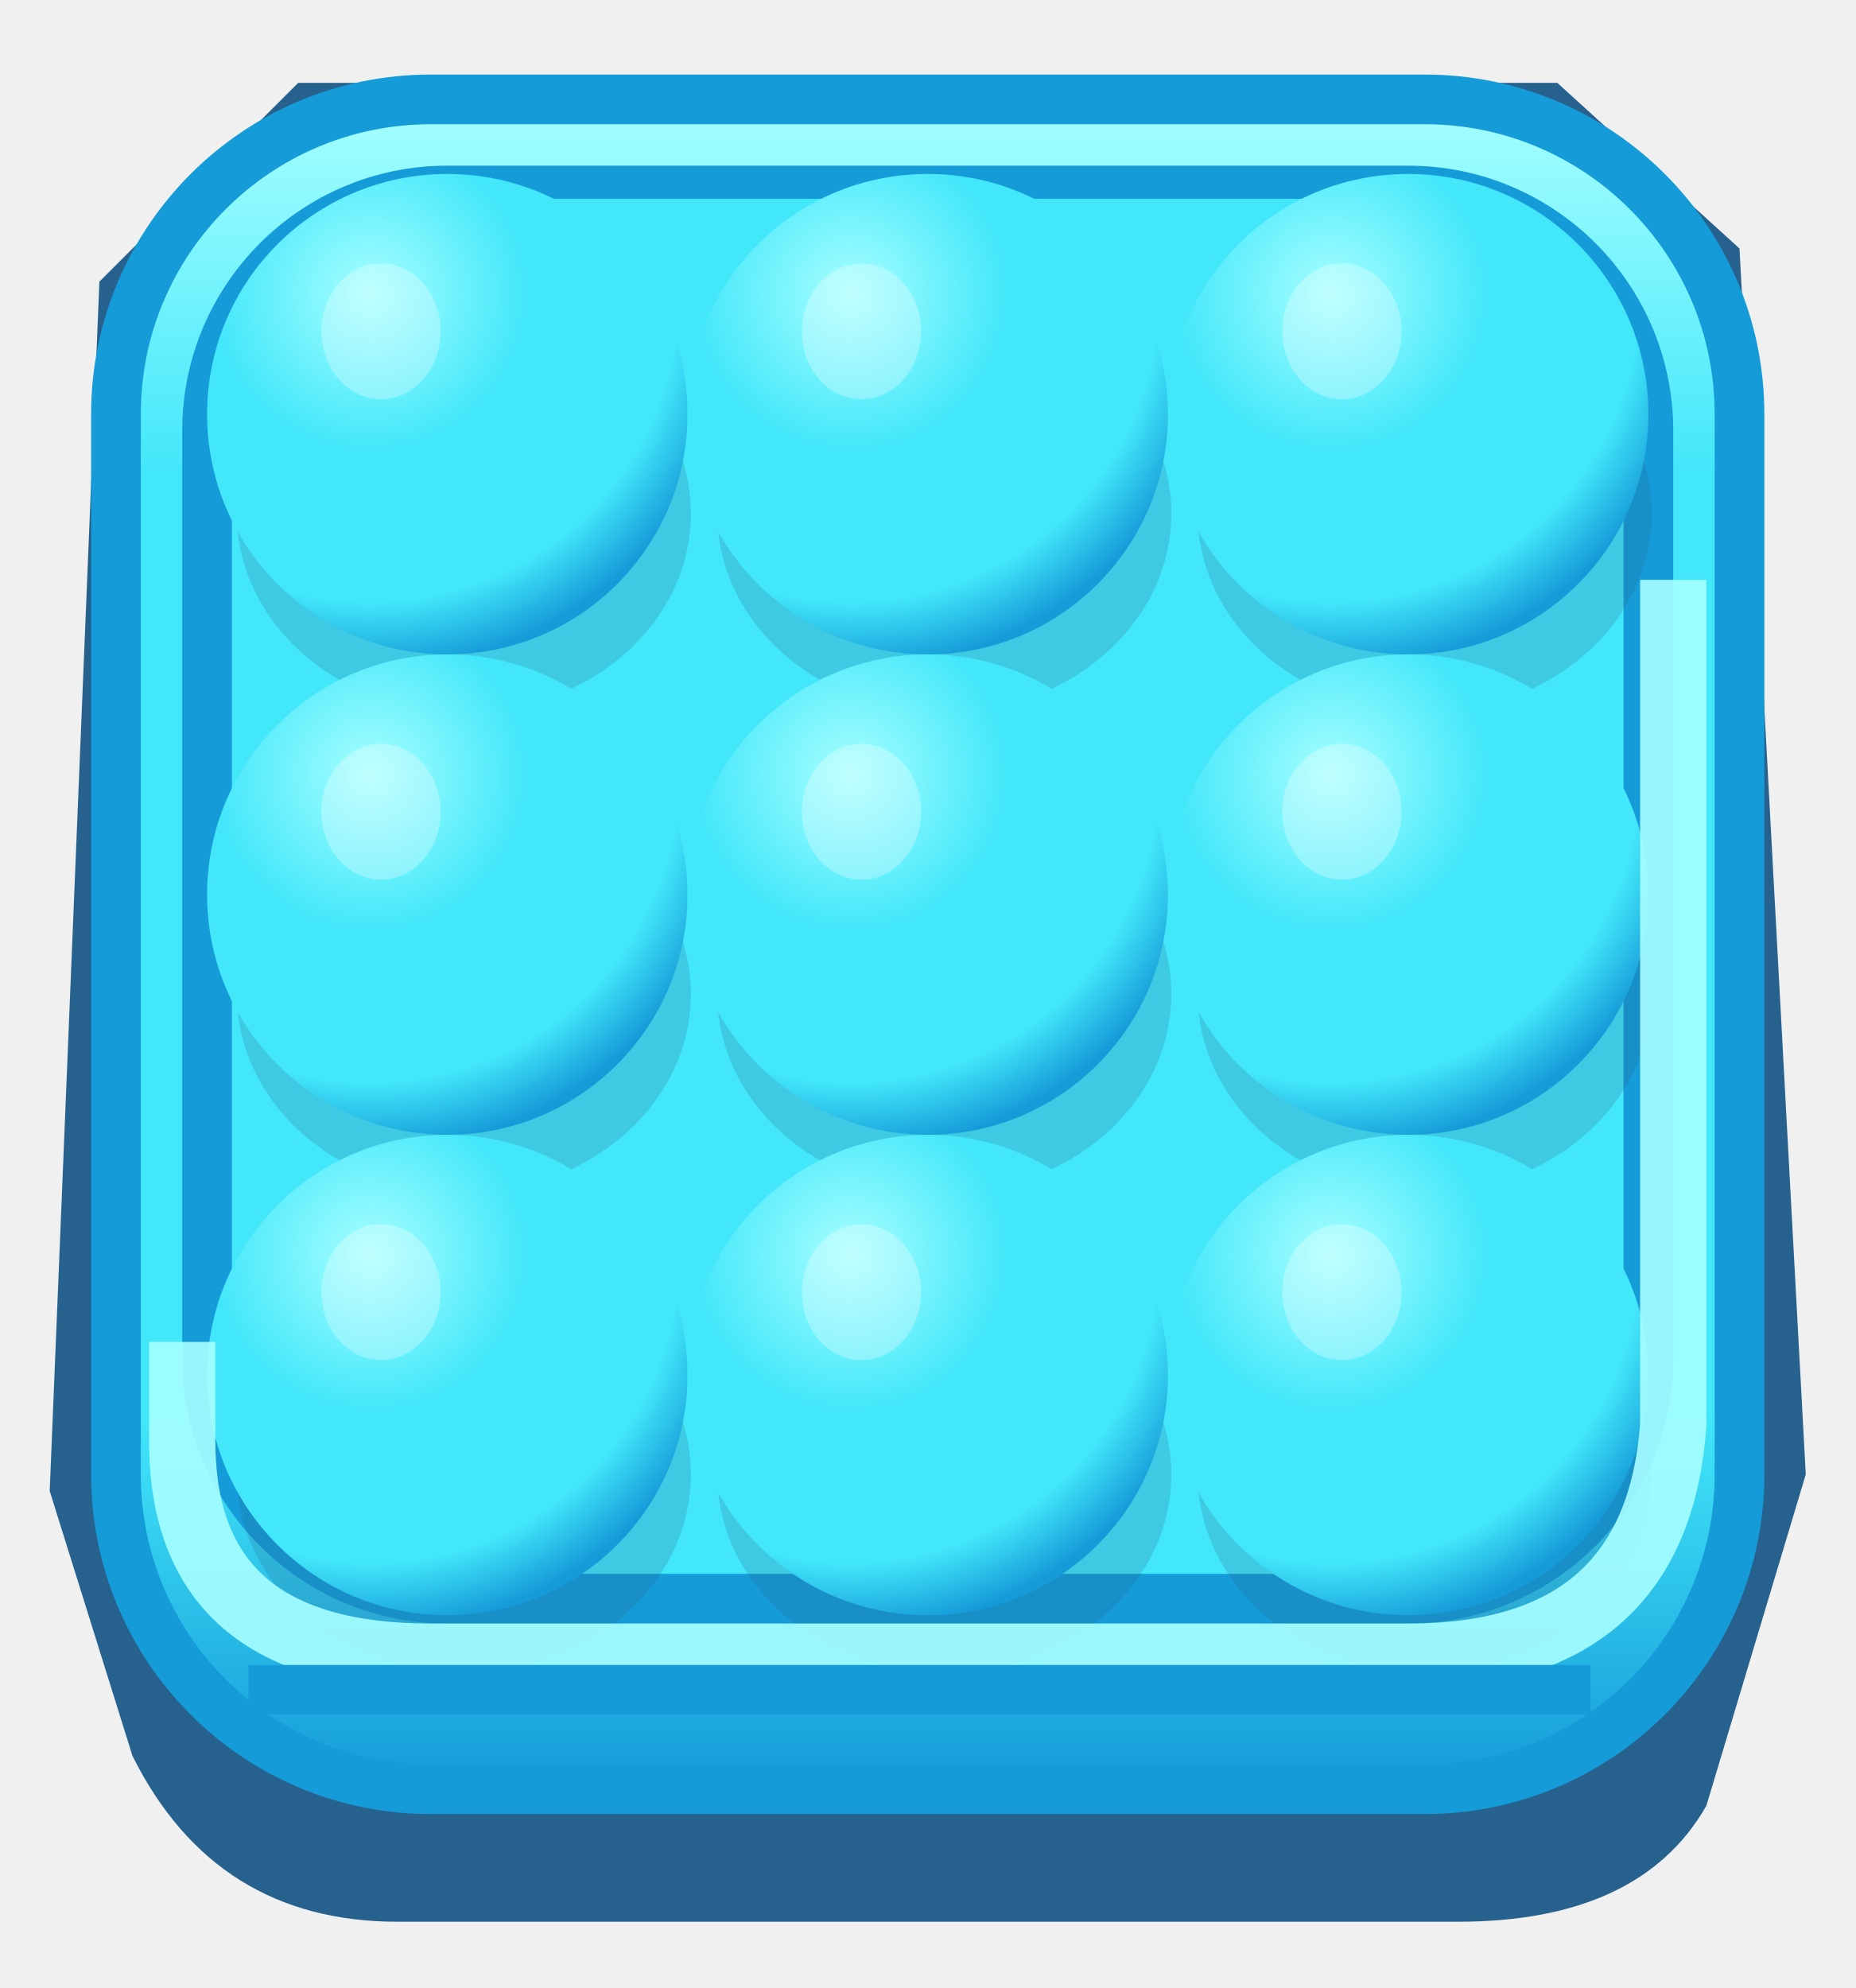
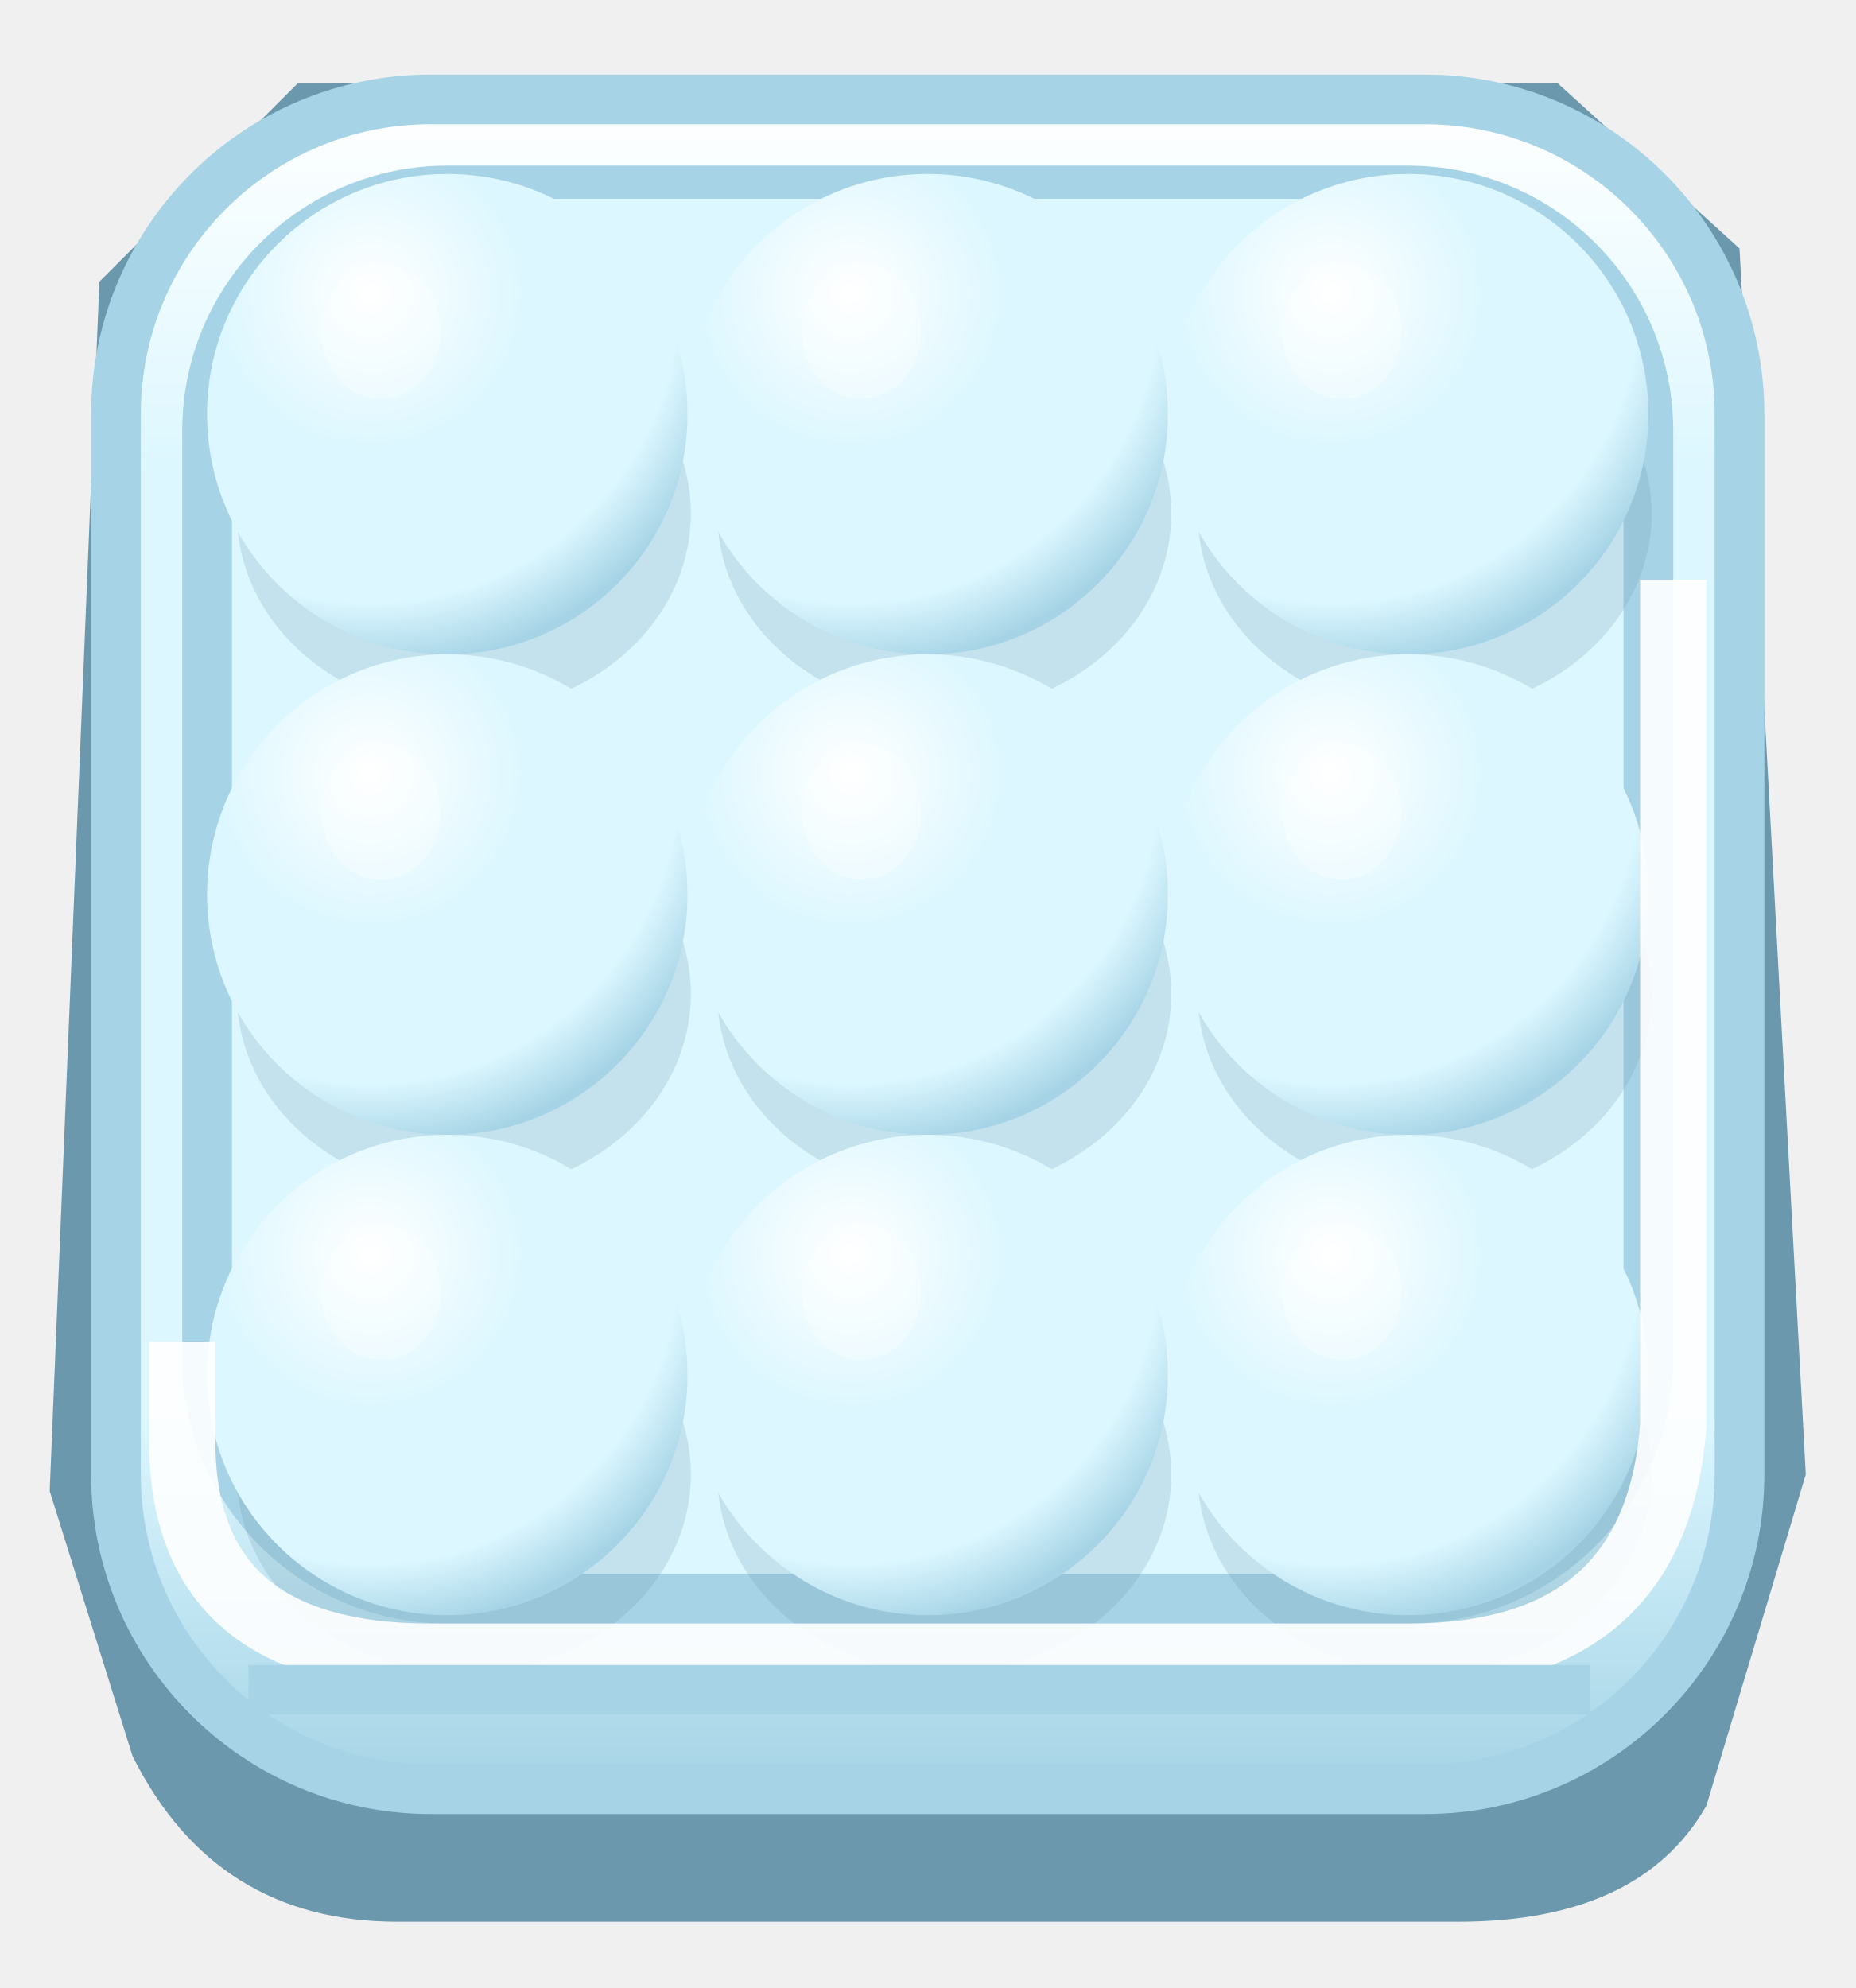
<svg xmlns="http://www.w3.org/2000/svg" width="112" height="120" viewBox="0 0 112 120">
  <defs>
    <linearGradient id="body" x1="0" y1="0" x2="0" y2="1">
-       <stop stop-color="#a6ffff" />
-       <stop offset=".22" stop-color="#42e7fa" />
-       <stop offset=".78" stop-color="#42e7fa" />
-       <stop offset="1" stop-color="#159bd8" />
+       <stop stop-color="#ffffff" />
+       <stop offset=".22" stop-color="#dcf7ff" />
+       <stop offset=".78" stop-color="#dcf7ff" />
+       <stop offset="1" stop-color="#a6d4e6" />
    </linearGradient>
    <radialGradient id="sphere" cx="34%" cy="25%" r="78%">
-       <stop stop-color="#a6ffff" />
-       <stop offset=".42" stop-color="#42e7fa" />
-       <stop offset=".82" stop-color="#42e7fa" />
-       <stop offset="1" stop-color="#159bd8" />
+       <stop stop-color="#ffffff" />
+       <stop offset=".42" stop-color="#dcf7ff" />
+       <stop offset=".82" stop-color="#dcf7ff" />
+       <stop offset="1" stop-color="#a6d4e6" />
    </radialGradient>
    <linearGradient id="lip" x2="0" y2="1">
-       <stop stop-color="#a6ffff" />
-       <stop offset="1" stop-color="#159bd8" />
+       <stop stop-color="#ffffff" />
+       <stop offset="1" stop-color="#a6d4e6" />
    </linearGradient>
    <linearGradient id="hole" x2="0" y2="1">
-       <stop stop-color="#27628e" />
-       <stop offset=".6" stop-color="#159bd8" />
-       <stop offset="1" stop-color="#42e7fa" />
+       <stop stop-color="#6b98ad" />
+       <stop offset=".6" stop-color="#a6d4e6" />
+       <stop offset="1" stop-color="#dcf7ff" />
    </linearGradient>
  </defs>
-   <path d="M18 5 H94 L105 15 L109 89 L103 109 Q99 116 88 116 H24 Q13 116 8 106 L3 90 L6 17 Z" fill="#27628e" />
-   <rect x="7" y="6" width="98" height="102" rx="19" fill="url(#body)" stroke="#159bd8" stroke-width="3" />
-   <rect x="11" y="10" width="90" height="88" rx="16" fill="#159bd8" />
-   <rect x="14" y="12" width="84" height="83" rx="13" fill="#42e7fa" />
-   <ellipse cx="28" cy="31" rx="13.7" ry="12" fill="#27628e" opacity=".22" />
+   <path d="M18 5 H94 L105 15 L109 89 L103 109 Q99 116 88 116 H24 Q13 116 8 106 L3 90 L6 17 Z" fill="#6b98ad" />
+   <rect x="7" y="6" width="98" height="102" rx="19" fill="url(#body)" stroke="#a6d4e6" stroke-width="3" />
+   <rect x="11" y="10" width="90" height="88" rx="16" fill="#a6d4e6" />
+   <rect x="14" y="12" width="84" height="83" rx="13" fill="#dcf7ff" />
+   <ellipse cx="28" cy="31" rx="13.7" ry="12" fill="#6b98ad" opacity=".22" />
  <circle cx="27" cy="25" r="14.5" fill="url(#sphere)" />
  <ellipse cx="23" cy="20" rx="3.6" ry="4.1" fill="#fff" opacity=".28" />
-   <ellipse cx="57" cy="31" rx="13.7" ry="12" fill="#27628e" opacity=".22" />
+   <ellipse cx="57" cy="31" rx="13.7" ry="12" fill="#6b98ad" opacity=".22" />
  <circle cx="56" cy="25" r="14.5" fill="url(#sphere)" />
  <ellipse cx="52" cy="20" rx="3.6" ry="4.1" fill="#fff" opacity=".28" />
-   <ellipse cx="86" cy="31" rx="13.7" ry="12" fill="#27628e" opacity=".22" />
+   <ellipse cx="86" cy="31" rx="13.7" ry="12" fill="#6b98ad" opacity=".22" />
  <circle cx="85" cy="25" r="14.5" fill="url(#sphere)" />
  <ellipse cx="81" cy="20" rx="3.6" ry="4.1" fill="#fff" opacity=".28" />
-   <ellipse cx="28" cy="60" rx="13.7" ry="12" fill="#27628e" opacity=".22" />
+   <ellipse cx="28" cy="60" rx="13.7" ry="12" fill="#6b98ad" opacity=".22" />
  <circle cx="27" cy="54" r="14.5" fill="url(#sphere)" />
  <ellipse cx="23" cy="49" rx="3.6" ry="4.1" fill="#fff" opacity=".28" />
-   <ellipse cx="57" cy="60" rx="13.7" ry="12" fill="#27628e" opacity=".22" />
+   <ellipse cx="57" cy="60" rx="13.7" ry="12" fill="#6b98ad" opacity=".22" />
  <circle cx="56" cy="54" r="14.5" fill="url(#sphere)" />
  <ellipse cx="52" cy="49" rx="3.6" ry="4.1" fill="#fff" opacity=".28" />
-   <ellipse cx="86" cy="60" rx="13.7" ry="12" fill="#27628e" opacity=".22" />
+   <ellipse cx="86" cy="60" rx="13.7" ry="12" fill="#6b98ad" opacity=".22" />
  <circle cx="85" cy="54" r="14.5" fill="url(#sphere)" />
  <ellipse cx="81" cy="49" rx="3.6" ry="4.1" fill="#fff" opacity=".28" />
-   <ellipse cx="28" cy="89" rx="13.7" ry="12" fill="#27628e" opacity=".22" />
+   <ellipse cx="28" cy="89" rx="13.7" ry="12" fill="#6b98ad" opacity=".22" />
  <circle cx="27" cy="83" r="14.5" fill="url(#sphere)" />
  <ellipse cx="23" cy="78" rx="3.6" ry="4.1" fill="#fff" opacity=".28" />
-   <ellipse cx="57" cy="89" rx="13.7" ry="12" fill="#27628e" opacity=".22" />
+   <ellipse cx="57" cy="89" rx="13.7" ry="12" fill="#6b98ad" opacity=".22" />
  <circle cx="56" cy="83" r="14.5" fill="url(#sphere)" />
  <ellipse cx="52" cy="78" rx="3.6" ry="4.1" fill="#fff" opacity=".28" />
-   <ellipse cx="86" cy="89" rx="13.7" ry="12" fill="#27628e" opacity=".22" />
+   <ellipse cx="86" cy="89" rx="13.7" ry="12" fill="#6b98ad" opacity=".22" />
  <circle cx="85" cy="83" r="14.5" fill="url(#sphere)" />
  <ellipse cx="81" cy="78" rx="3.6" ry="4.1" fill="#fff" opacity=".28" />
-   <path d="M11 81 V87 Q11 100 26 100 H85 Q100 100 101 86 V35" stroke="#a6ffff" stroke-width="4" fill="none" opacity=".9" />
-   <path d="M15 102 H96" stroke="#159bd8" stroke-width="3" />
+   <path d="M11 81 V87 Q11 100 26 100 H85 Q100 100 101 86 V35" stroke="#ffffff" stroke-width="4" fill="none" opacity=".9" />
+   <path d="M15 102 H96" stroke="#a6d4e6" stroke-width="3" />
</svg>
